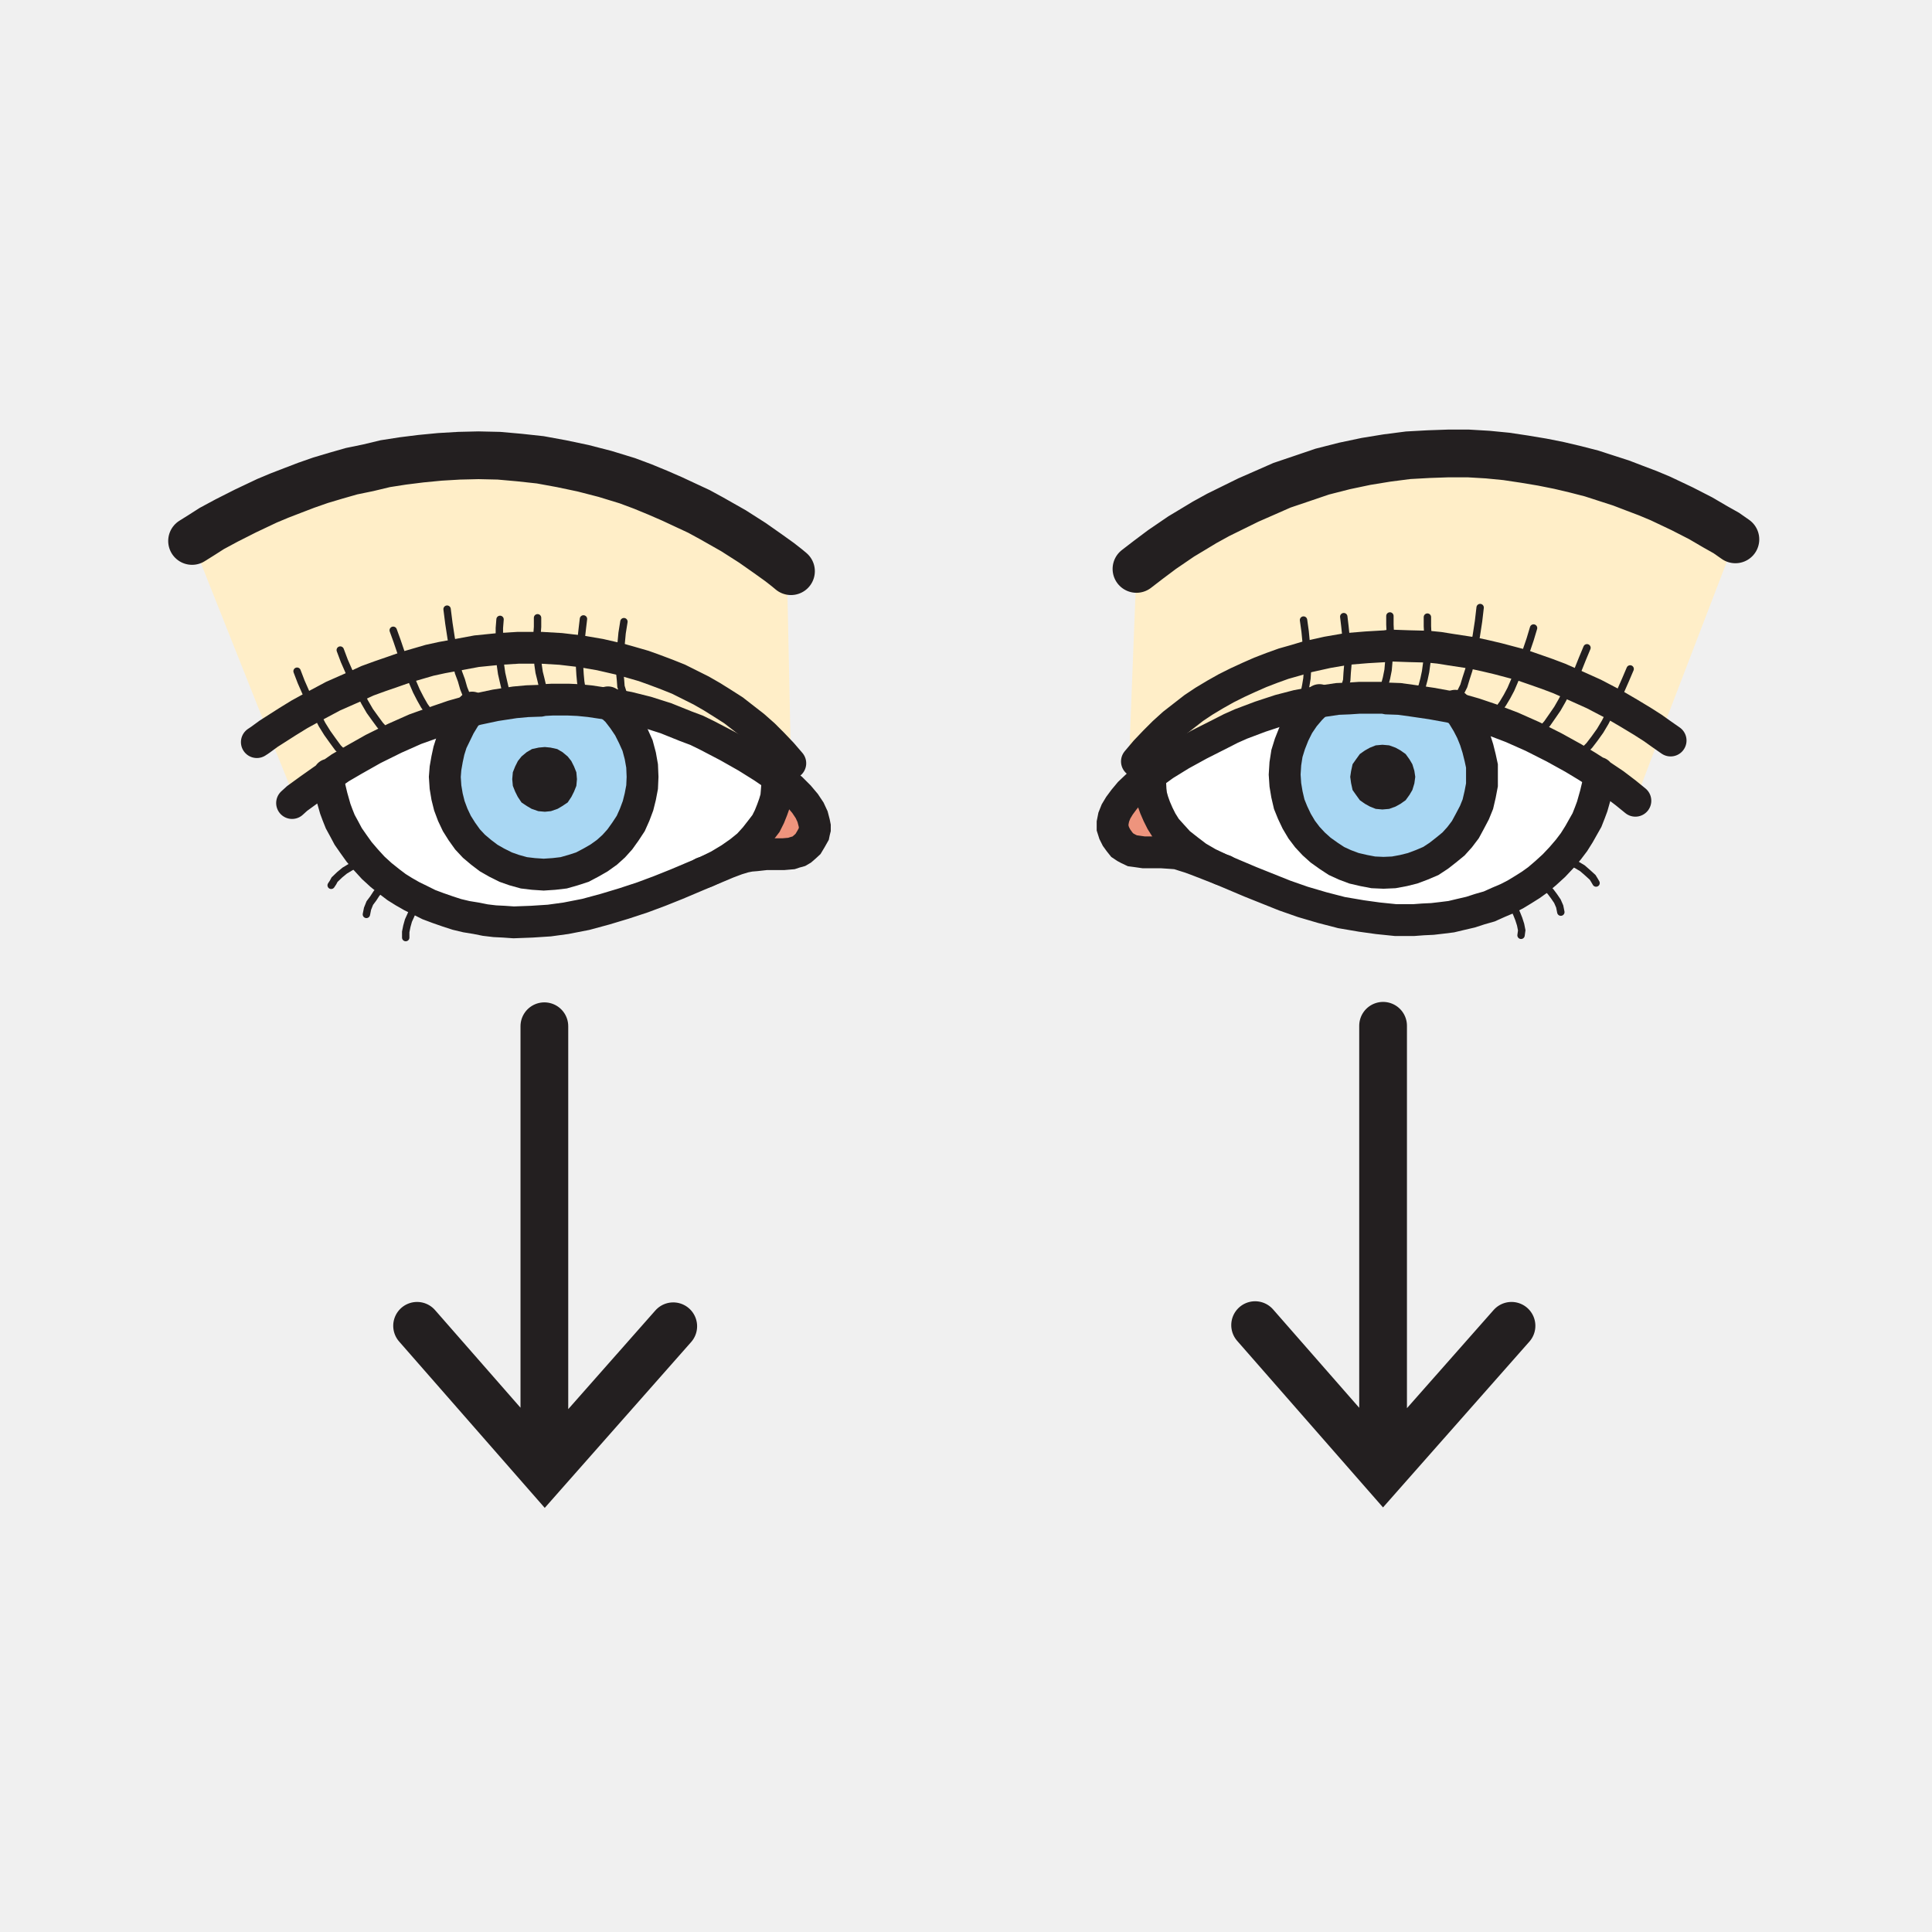
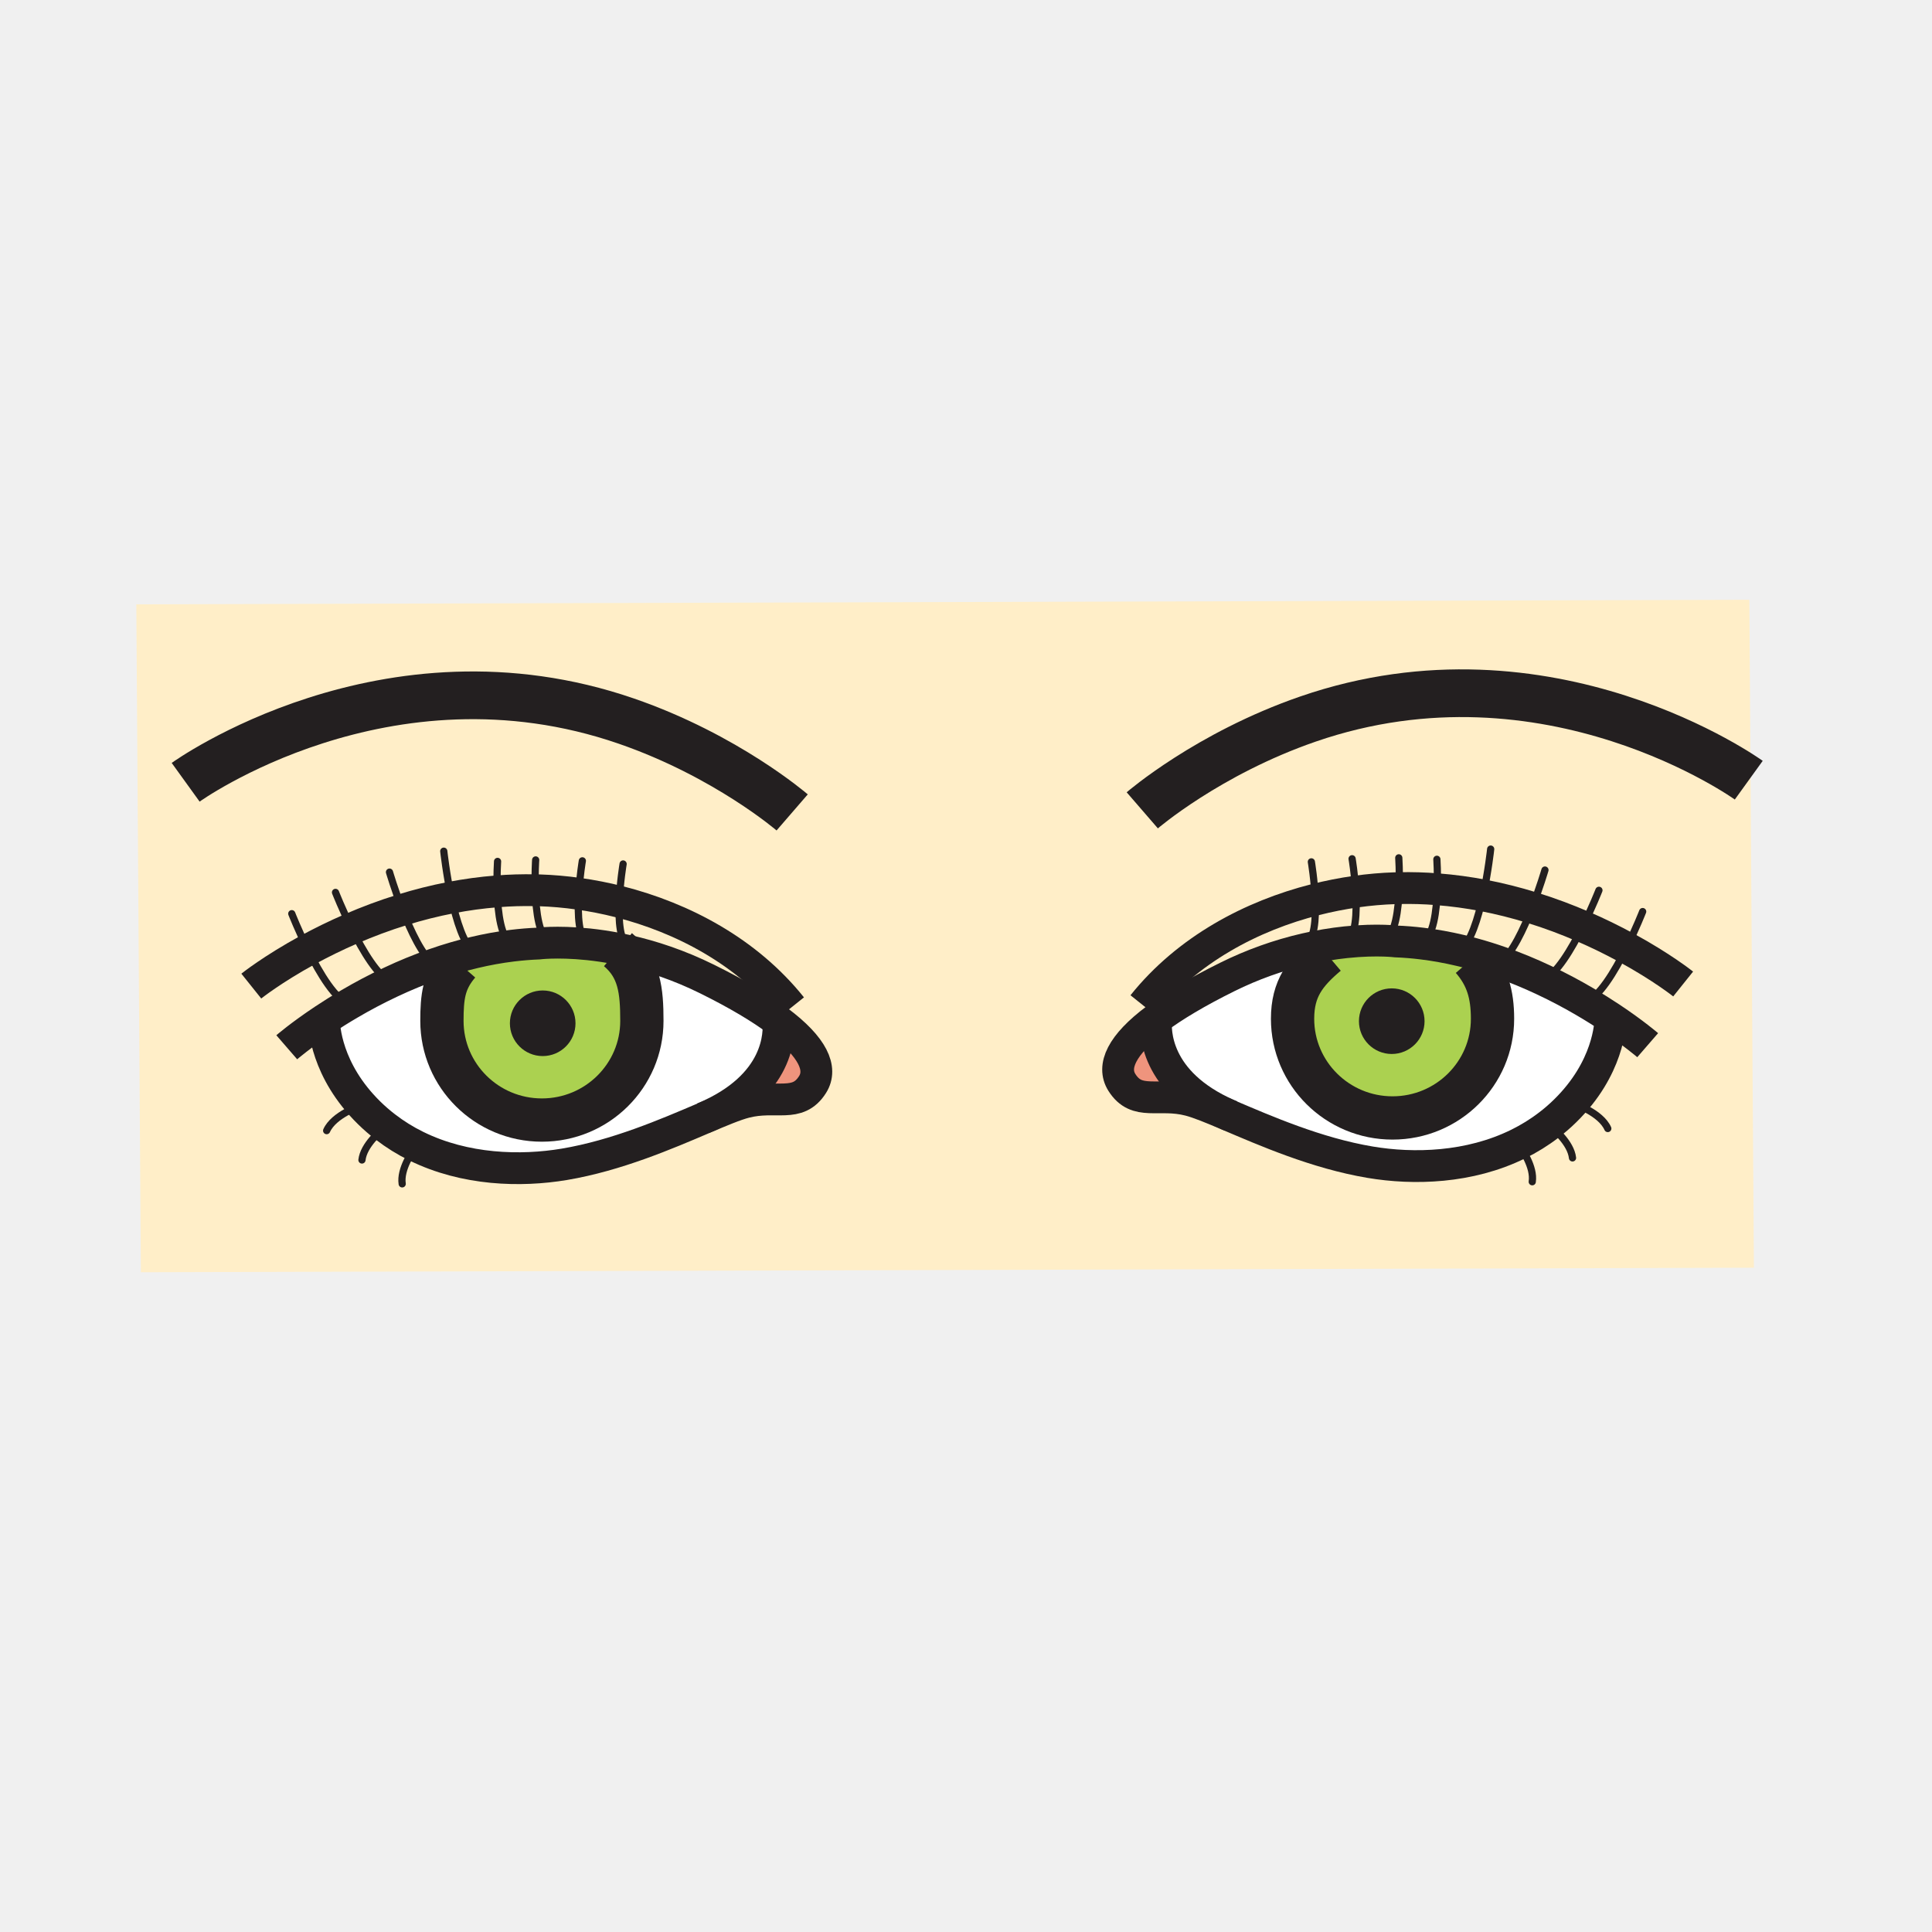
- <svg xmlns="http://www.w3.org/2000/svg" id="Layer_1" viewBox="0 0 850 850">
-   <style>.st0{fill:#ffeec8}.st1{fill:#fff}.st2{fill:#a9d7f3}.st3{fill:#231f20}.st4{fill:#ee947d}.st5,.st6,.st7,.st8{fill:none;stroke:#231f20;stroke-width:14;stroke-linecap:round;stroke-miterlimit:10}.st6,.st7,.st8{stroke-width:6.25}.st7,.st8{stroke-width:21}.st8{stroke-width:3.25}</style>
-   <path class="st0" d="M592.7 285.5L584 287l-9 2-5 1.5-5.3 1.5-5 1.8-5.2 2-5 2.2-5 2.3-5 2.5-4.8 2.7-5 3-4.5 3-4.5 3.5-4.5 3.5-4.2 3.8-4 4-4 4.2-3.8 4.5-3.5-.2 3.3-84.5 5.2-4 6-4.5 8.5-5.8 5-3 5.3-3.2 6-3.3 6.5-3.2 6.7-3.3 7.3-3.2 7.5-3.3 8-2.7 9.7-3.3 9.8-2.5 9.5-2 9.2-1.5 9.3-1.2 9-.5 8.7-.3h8.8l8.5.5 8.2.8 8 1.2 7.8 1.3 7.5 1.5 7.2 1.7 7 1.8 6.8 2.2 6.2 2 6 2.3 5.8 2.2 5.5 2.3 9.5 4.5 8.2 4.2 6.5 3.8 4.8 2.7 4 2.8-32.8 85.5-3.5-2.5-4.7-3-5.8-3.5-6.5-3.8-9-4.7-10-4.5-5.2-2.3-5.3-2-5.7-2-5.8-2-10.2-2.7-5.5-1.3-5.5-1.2-9.8-1.5-5-.8-5-.5-8.2-.2-8.5-.3-1.8.3-8.5.5z" />
-   <path class="st0" d="M703.2 340.3L698 337l-5.8-3.5 1-.5 1.3-.5 2.2-2 2.5-2.5 2.3-3 2.5-3.5 2.2-3.7 4-7.8 6.5 3.8 5.8 3.5 4.7 3 3.5 2.5-11.2 29.5-4.3-3.5-5-3.8z" />
-   <path class="st0" d="M710.2 310l-4 7.8-2.2 3.7-2.5 3.5-2.3 3-2.5 2.5-2.2 2-1.3.5-1 .5-8.5-4.7-9.5-4.8 1-.7 1-.5 2.3-2 2.2-2.5 2.3-3.3 2.2-3.2 2-3.5 4-7.5 10 4.5z" />
-   <path class="st1" d="M537.2 382.5l-5.7-2.7-4.8-2.8-4.2-3.2-3.8-3-3-3.3-2.7-3-2-3.2-1.5-3-1.3-3-1-2.8-.7-2.5-.3-2.5-.2-4V341l6.2-4.5 7.3-4.5 8.2-4.5 9.3-4.7 4.5-2.3 4.5-2 8.5-3.2 8.5-2.8 7.7-2 9-1.7-3.2 3.2-2.8 3.3-2.5 3.7-2 4-1.7 4.3-1.3 4.2-.7 4.5-.3 4.8.3 4.5.7 4.2 1 4.3 1.5 3.7 1.8 3.8 2.2 3.7 2.5 3.3 2.8 3 3 2.7 3.5 2.5 3.5 2.3 3.7 1.7 4 1.5 4.3 1 4.2.8 4.5.2 4.5-.2 4.3-.8 4-1 4-1.5 4-1.7 3.5-2.3 3.2-2.5 3.3-2.7 2.7-3 2.5-3.3 2-3.7 2-3.8 1.5-3.7 1-4.3.8-4.2V337l-.8-3.7-1-4-1.2-3.8-1.5-3.7-1.8-3.5-2-3.3-2-3 7 2 6.8 2.3 9.7 3.7 9 4 9.5 4.8 8.5 4.7 5.8 3.5 5.2 3.3v2l-.2 3-1 4.2-1.5 5.3-1 2.7-1.3 3.3-1.7 3-1.8 3.2-2.2 3.5-2.5 3.3-3 3.5-3.3 3.5-3.5 3.2-3.5 3-3.2 2.3-3.5 2.2-3.3 2-3.5 1.8-4 1.7-4 1.8-4.2 1.2-4 1.3-4.3 1-4.2 1-4 .5-4.3.5-4.2.2-4 .3h-8l-7.8-.8-7.2-1-8.8-1.5-8.5-2.2-8.5-2.5-8-2.8-7.5-3-7.5-3z" />
-   <path class="st0" d="M691.2 300.8l-4 7.5-2 3.5-2.2 3.2-2.3 3.3-2.2 2.5-2.3 2-1 .5-1 .7-9-4-9.7-3.7 2-1.8 1.7-2.2 2-2.8 1.8-3 1.7-3.2 1.5-3.5 3-7.3 5.8 2 5.7 2 5.3 2z" />
-   <path class="st0" d="M641.7 312l-3.7-1 1.7-1.5 1.5-2 1.3-2.7 1.5-3 1-3.3 1.2-3.7 1.8-7.5 5.5 1.2 5.5 1.3 10.2 2.7-3 7.3-1.5 3.5-1.7 3.2-1.8 3-2 2.8-1.7 2.2-2 1.8-6.8-2.3z" />
-   <path class="st2" d="M638 311l3.8 1 2 3 2 3.3 1.8 3.5 1.5 3.8 1.3 3.8 1 4 .8 3.8v8.3l-.8 4.3-1 4.3-1.5 3.8-2 3.8-2 3.8-2.5 3.3-2.8 3-3.3 2.8-3.3 2.5-3.5 2.3-4 1.8-4 1.5-4 1-4.3.8-4.5.3-4.5-.3-4.2-1.5-4.3-1-4-1.5-3.8-1.8-3.5-2.3-3.4-2.4-3-2.8-2.8-3-2.5-3.3-2.3-3.8-1.8-3.8-1.5-3.8-1-4.3-.8-4.3-.3-4.5.3-4.8.8-4.5 1.3-4.3 1.8-4.3 2-4 2.5-3.8 2.8-3.3 3.3-3.3 8.8-1.3 5-.3 4.5-.3h10.8l1.5.3 5.5.3 5.8.8 8.3 1.3 8 2.1zm-18.5 30.8l-.3-2-.8-2.3-1-1.8-1.3-1.8-1.8-1.3-1.8-1-2.3-.8-2.3-.3-1.9.5-2 .8-1.8 1-1.8 1.3-1.3 1.8-1.3 1.8-.5 2.3-.3 2 .3 2.3.5 2.3 1.3 1.8 1.3 1.8 1.8 1.3 1.8 1 2 .8 2.3.3 2.3-.3 2.3-.8 1.8-1 1.8-1.3 1.3-1.8 1-1.8.8-2.3-.1-2.5z" />
-   <path class="st0" d="M648 287.3l-1.8 7.5-1.2 3.7-1 3.3-1.5 3-1.3 2.7-1.5 2-1.7 1.5-8.3-1.5-8.2-1.2v-.8l1-.5.7-.7.8-1 .5-1 1.2-2.5.8-3 .7-3.3.5-3.7.5-7.3 5 .5 5 .8z" />
-   <path class="st0" d="M628.2 284.5l-.5 7.3-.5 3.7-.7 3.3-.8 3-1.2 2.5-.5 1-.8 1-.7.7-1 .5v.8l-5.8-.8-5.5-.2-1.5-.3H605v-.2l1-.5.7-.8.8-.7.5-1 1.2-2.5.8-3 .7-3.5.3-3.5.5-7.3 8.5.3z" />
-   <path class="st3" d="M608.2 330.8l2.3.2 2.2.8 1.8 1 1.7 1.2 1.3 1.8 1 1.7.7 2.3.3 2-.3 2.2-.7 2.3-1 1.7-1.3 1.8-1.7 1.2-1.8 1-2.2.8-2.3.2-2.2-.2-2-.8-1.8-1-1.7-1.2-1.3-1.8-1.2-1.7-.5-2.3-.3-2.2.3-2 .5-2.3 1.2-1.7 1.3-1.8 1.7-1.2 1.8-1 2-.8z" />
-   <path class="st0" d="M609.7 284.3l1.8-.3-.5 7.3-.3 3.5-.7 3.5-.8 3-1.2 2.5-.5 1-.8.7-.7.8-1 .5v.2h-7l-4.5.3-5 .2.7-.5.8-.7.5-.8.5-1 .7-2.5.8-2.7.2-3.3.3-3.5-.3-7 8.5-.7z" />
-   <path class="st0" d="M579.7 308.8l-9 1.7v-1.7l.8-.3.5-.7 1.2-1.8.8-2 .5-2.5.5-3 .2-3-.2-6.5 9-2 8.7-1.5.3 7-.3 3.5-.2 3.3-.8 2.7-.7 2.5-.5 1-.5.8-.8.7-.7.5z" />
-   <path class="st0" d="M506 341l-5 4-4 3.8-.8-1.3.5-12.7 3.5.2 3.8-4.5 4-4.2 4-4 4.2-3.8 4.5-3.5 4.5-3.5 4.5-3 5-3 4.8-2.7 5-2.5 5-2.3 5-2.2 5.2-2 5-1.8 5.3-1.5 5-1.5.2 6.5-.2 3-.5 3-.5 2.5-.8 2-1.2 1.8-.5.7-.8.3v1.7l-7.7 2-8.5 2.8-8.5 3.2-4.5 2-4.5 2.3-9.3 4.7-8.2 4.5-7.3 4.5z" />
-   <path class="st4" d="M537.2 382.5l-9.5-3.7-4-1.5-3.2-1-2.5-.8-2.5-.2-4.5-.3h-7.8l-3.5-.5-1.5-.2-1.7-.8-1.3-.7-1.5-1-1.2-1.5-1.3-1.8-1-2-.7-2.2V362l.5-2.5 1-2.5 1.5-2.5 2-2.7 2.5-3 4-3.8 5-4v2.5l.2 4 .3 2.5.7 2.5 1 2.8 1.3 3 1.5 3 2 3.2 2.7 3 3 3.3 3.8 3 4.2 3.2 4.8 2.8zM348.2 347l3.3 3.3 2.7 3.2 2 3 1.3 2.8.7 2.7.3 1.5v1.3l-.3 1.2-.2 1-1.3 2.3-1.2 2-1.3 1.2-1.5 1.3-1.2.7-1.8.5-1.5.5-3.5.3H337l-4.5.5-2.5.2-2.5.5-3.3 1-4 1.5-9.5 4 5.5-2.7 5-3 4.3-3 3.7-3 3-3.3 2.5-3.2 2.3-3 1.5-3 1.2-3 1-2.8.8-2.7.2-2.3.3-4v-2.7l3.2 2.7z" />
-   <path class="st0" d="M342 341.8l-6.3-4.3-7.2-4.5-8.3-4.7-9.2-4.8-4.5-2.2-4.8-1.8-8.7-3.5-8.5-2.7-8-2 .5-1.8-.8-.5-.5-.5-1-1.7-.7-2.3-.8-2.5-.2-2.7-.3-3V290l5.3 1.5 5.2 1.5 5 1.8 5.3 2 5 2 5 2.5 5 2.5 4.7 2.7 4.8 3 4.7 3 4.5 3.5 4.5 3.5 4.3 3.8 4 4 4 4.2 3.7 4.3h.3l.2 11.2-3-2.5z" />
-   <path class="st0" d="M272.7 290l-8.7-2-8.8-1.5-8.5-1-8.5-.5H228l-8.3.5-5 .5-5 .5-9.7 1.8-5.5 1-5.5 1.2-10.3 3-5.7 2-5.8 2-5.5 2-5 2.3-10.2 4.5-8.8 4.7-6 3.3-5.2 3.2-8.3 5.3L84.5 238l4-2.5 4.7-3 6.5-3.5 8.3-4.2 9.5-4.5 5.5-2.3 5.7-2.2 6-2.3 6.3-2.2 6.7-2 7-2 7.3-1.5 7.5-1.8 7.7-1.2 8-1 8.3-.8 8.5-.5 8.5-.2 9 .2 9 .8 9.2 1 9.3 1.7 9.5 2 9.7 2.5 9.8 3 6.7 2.5 6.8 2.8 6.2 2.7 6 2.8 5.8 2.7 5.5 3 9.7 5.5 8.3 5.3 6.7 4.7 5.3 3.8 3.2 2.5 1.8 86h-.3l-3.7-4.3-4-4.2-4-4-4.3-3.8-4.5-3.5-4.5-3.5-4.7-3-4.8-3-4.7-2.7-5-2.5-5-2.5-5-2-5.3-2-5-1.8-5.2-1.5z" />
-   <path class="st1" d="M310.7 383.5l-13 5.5-7.5 3-7.5 2.8-8.2 2.7-8.3 2.5-8.5 2.3-8.7 1.7-7.3 1-7.7.5-8 .3-4.3-.3-4-.2-4.2-.5-4-.8-4.3-.7-4.2-1-4-1.3-4.3-1.5-4-1.5-4-2-3.5-1.7-3.5-2-3.2-2-3.3-2.5-3.5-2.8-3.5-3.2-3.2-3.5-3-3.5-2.5-3.5-2.3-3.3-1.7-3.2-1.8-3.3-1.2-3-1-2.7-1.5-5.3-1-4.2-.3-3.3v-1.7l5-3.5 6-3.5 8.5-4.8 9.5-4.7 9-4 9.8-3.5 6.7-2.3 7-2-2 3-2 3.3-1.7 3.5-1.8 3.7-1.2 3.8-.8 3.7-.7 4-.3 3.8.3 4.5.7 4.2 1 4 1.5 4 1.8 3.8 2.2 3.5 2.5 3.5 2.8 3 3.2 2.7 3.3 2.5 3.5 2 4 2 3.7 1.3 4.3 1.2 4.2.5 4.5.3 4.5-.3 4.3-.5 4.2-1.2 4-1.3 3.8-2 3.5-2 3.5-2.5 3-2.7 2.7-3 2.5-3.5 2.3-3.5 1.7-3.8 1.5-4 1-4 .8-4.2.2-4.5-.2-4.8-.8-4.5-1.2-4.5-1.8-4-2-4-2.5-3.7-2.7-3.5-3.3-3 8.3 1.5 8 2 8.5 2.7 8.7 3.5 4.8 1.8 4.5 2.2 9.2 4.8 8.3 4.7 7.2 4.5 6.3 4.3v2.7l-.3 4-.2 2.3-.8 2.7-1 2.8-1.2 3-1.5 3-2.3 3-2.5 3.2-3 3.3-3.7 3-4.3 3-5 3z" />
-   <path class="st2" d="M210 312l8-1.8 8.5-1.3 5.5-.5 5.8-.3 1.5-.3 3.8-.3h7l4.5.3 5 .5 8.8 1.3 3.3 3 2.8 3.5 2.5 3.8 2 4 1.8 4 1.3 4.5.8 4.5.3 4.8-.3 4.5-.8 4.3-1 4-1.5 4-1.8 3.8-2.3 3.5-2.5 3.5-2.8 3-3 2.8-3.5 2.5-3.5 2-3.8 2-4 1.3-4.4 1.1-4.3.5-4.5.3-4.5-.3-4.3-.5-4.3-1.3-3.8-1.3-4-2-3.5-2-3.3-2.5-3.3-2.8-2.8-3-2.5-3.5-2.3-3.5-1.8-3.8-1.5-4-1-4-.8-4.3-.3-4.5.3-3.8.8-4 .8-3.8 1.3-3.8 1.8-3.8 1.8-3.5 2-3.3 2-3 4-.5zm40.7 30.8l-.3-2.3-.8-2-1-2-1.3-1.5-1.8-1.5-1.8-1-2.3-.5-2-.3-2.3.3-2.3.5-1.8 1-1.8 1.5-1.3 1.5-1 2-.8 2-.3 2.3.3 2.3.8 2 1 2 1.3 1.8 1.8 1.3 1.8 1 2.3.8 2.3.3 2-.3 2.3-.8 1.8-1 1.8-1.3 1.3-1.8 1-2 .8-2 .3-2.3z" />
-   <path class="st0" d="M268.2 309.8l-8.7-1.3-.8-.5-.7-.7-.5-1-.5-1-1-2.3-.5-3-.3-3.2-.2-3.3.2-7 8.8 1.5 8.7 2v6.3l.3 3 .2 2.7.8 2.5.7 2.3 1 1.7.5.5.8.5-.5 1.8z" />
-   <path class="st0" d="M259.5 308.5l-5-.5-4.5-.2h-7l-1-.5-.8-.8-.7-.7-.5-1.3-1.3-2.5-.7-3-.8-3.2-.5-3.5-.2-7.3h1.7l8.5.5 8.5 1-.2 7 .2 3.3.3 3.2.5 3 1 2.3.5 1 .5 1 .7.7z" />
-   <path class="st3" d="M239.7 331.8l2 .2 2.3.5 1.7 1 1.8 1.5 1.2 1.5 1 2 .8 2 .2 2.3-.2 2.2-.8 2-1 2-1.2 1.8-1.8 1.2-1.7 1-2.3.8-2 .2-2.2-.2-2.3-.8-1.7-1-1.8-1.2-1.2-1.8-1-2-.8-2-.2-2.2.2-2.3.8-2 1-2 1.2-1.5 1.8-1.5 1.7-1 2.3-.5z" />
-   <path class="st0" d="M243 307.8l-3.8.2-1.5.3-5.7.2-5.5.5v-.7l-1-.5-.8-.5-.7-1-.8-1-1-2.5-.7-3-.8-3.5-.5-3.5-.5-7.3 8.3-.5h8.5l.2 7.3.5 3.5.8 3.2.7 3 1.3 2.5.5 1.3.7.7.8.8z" />
-   <path class="st0" d="M226.5 308.3v.7l-8.5 1.3-8 1.7-1.8-1.5-1.5-2.2-1.5-2.5-1.2-3-1-3.5-1.3-3.5-1.7-7.5 9.7-1.8 5-.5 5-.5.5 7.3.5 3.5.8 3.5.7 3 1 2.5.8 1 .7 1 .8.5z" />
-   <path class="st0" d="M206.2 313l-7 2-6.7 2.3-2-1.8-1.8-2.2-2-2.8-1.7-3-1.8-3.5-1.5-3.5-3-7 10.3-3 5.5-1.2 5.5-1 1.7 7.5 1.3 3.5 1 3.5 1.2 3 1.5 2.5 1.5 2.2 1.8 1.5z" />
-   <path class="st0" d="M178.7 293.5l3 7 1.5 3.5 1.8 3.5 1.7 3 2 2.8 1.8 2.2 2 1.8-9.8 3.5-9 4-1-.5-1-.8-2.2-2-2.3-2.5-2.2-3-2.3-3.2-2.2-3.8-3.8-7.2 5-2.3 5.5-2 5.8-2z" />
-   <path class="st0" d="M173.7 324.8l-9.5 4.7-8.5 4.8-1.2-.3-1-.7-2.3-1.8-2.5-2.5-2.2-3-2.5-3.5-2.3-3.7-4-7.8 8.8-4.7 10.2-4.5 3.8 7.2 2.2 3.8 2.3 3.2 2.2 3 2.3 2.5 2.2 2 1 .8z" />
-   <path class="st0" d="M144.7 341.3l-8.5 6-5.5 4-2.5-3.8-10-24.7 8.3-5.3 5.2-3.2 6-3.3 4 7.8 2.3 3.7 2.5 3.5 2.2 3 2.5 2.5 2.3 1.8 1 .7 1.2.3-6 3.5z" />
-   <path class="st5" d="M267.5 309l.7.8 3.3 3 2.7 3.5 2.5 3.7 2 4 1.8 4 1.2 4.5.8 4.5.2 4.8-.2 4.5-.8 4.2-1 4-1.5 4-1.7 3.8-2.3 3.5-2.5 3.5-2.7 3-3 2.7-3.5 2.5-3.5 2-3.8 2-4 1.3-4.2 1.2-4.3.5-4.5.3-4.5-.3-4.2-.5-4.3-1.2-3.7-1.3-4-2-3.5-2-3.3-2.5-3.2-2.7-2.8-3-2.5-3.5-2.2-3.5-1.8-3.8-1.5-4-1-4-.7-4.2-.3-4.5.3-3.8.7-4 .8-3.7 1.2-3.8 1.8-3.7 1.7-3.5 2-3.3 2-3 1.5-1.7" />
-   <path class="st6" d="M250.7 342.8l-.2 2.2-.8 2-1 2-1.2 1.8-1.8 1.2-1.7 1-2.3.8-2 .2-2.2-.2-2.3-.8-1.7-1-1.8-1.2-1.2-1.8-1-2-.8-2-.2-2.2.2-2.3.8-2 1-2 1.2-1.5 1.8-1.5 1.7-1 2.3-.5 2.2-.2 2 .2 2.3.5 1.7 1 1.8 1.5 1.2 1.5 1 2 .8 2z" />
-   <path class="st5" d="M128.5 353.3l2.2-2 5.5-4 8.5-6 5-3.5 6-3.5 8.5-4.8 9.5-4.7 9-4 9.8-3.5 6.7-2.3 7-2 3.8-1 8-1.7 8.5-1.3 5.5-.5 5.7-.2 1.5-.3 3.8-.2h7l4.5.2 5 .5 8.7 1.3 8.3 1.5 8 2 8.5 2.7 8.7 3.5 4.8 1.8 4.5 2.2 9.2 4.8 8.3 4.7 7.2 4.5 6.3 4.3 3.2 2.7 3 2.5 3.3 3.3 2.7 3.2 2 3 1.3 2.8.7 2.7.3 1.5v1.3l-.3 1.2-.2 1-1.3 2.3-1.2 2-1.3 1.2-1.5 1.3-1.2.7-1.8.5-1.5.5-3.5.3H337l-4.5.5-2.5.2-2.5.5-3.3 1-4 1.5-9.5 4-13 5.5-7.5 3-7.5 2.8-8.2 2.7-8.3 2.5-8.5 2.3-8.7 1.7-7.3 1-7.7.5-8 .3-4.3-.3-4-.2-4.2-.5-4-.8-4.3-.7-4.2-1-4-1.3-4.3-1.5-4-1.5-4-2-3.5-1.7-3.5-2-3.2-2-3.3-2.5-3.5-2.8-3.5-3.2-3.2-3.5-3-3.5-2.5-3.5-2.3-3.3-1.7-3.2-1.8-3.3-1.2-3-1-2.7-1.5-5.3-1-4.2-.3-3.3v-2.2" />
-   <path class="st5" d="M341.7 340.8l.3 1v2.7l-.3 4-.2 2.3-.8 2.7-1 2.8-1.2 3-1.5 3-2.3 3-2.5 3.2-3 3.3-3.7 3-4.3 3-5 3-5.5 2.7-1.5.5M113 326.5l1.5-1 3.7-2.7 8.3-5.3 5.2-3.2 6-3.3 8.8-4.7 10.2-4.5 5-2.3 5.5-2 5.8-2 5.7-2 10.3-3 5.5-1.2 5.5-1 9.7-1.8 5-.5 5-.5 8.3-.5h10.2l8.5.5 8.5 1 8.8 1.5 8.7 2 5.3 1.5 5.2 1.5 5 1.8 5.3 2 5 2 5 2.5 5 2.5 4.7 2.7 4.8 3 4.7 3 4.5 3.5 4.5 3.5 4.3 3.8 4 4 4 4.2 3.7 4.3" />
-   <path class="st7" d="M84.5 238l4-2.5 4.7-3 6.5-3.5 8.3-4.2 9.5-4.5 5.5-2.3 5.7-2.2 6-2.3 6.3-2.2 6.7-2 7-2 7.3-1.5 7.5-1.8 7.7-1.2 8-1 8.3-.8 8.5-.5 8.5-.2 9 .2 9 .8 9.2 1 9.3 1.7 9.5 2 9.7 2.5 9.8 3 6.7 2.5 6.8 2.8 6.2 2.7 6 2.8 5.8 2.7 5.5 3 9.7 5.5 8.3 5.3 6.7 4.7 5.3 3.8 3.2 2.5 1.8 1.5" />
-   <path class="st8" d="M130.7 295.3l1.8 4.7 2.2 5 3 6 4 7.8 2.3 3.7 2.5 3.5 2.2 3 2.5 2.5 2.3 1.8 1 .7 1.2.3 1 .2M149.7 286l1.8 4.8 2.2 5 3 6 3.8 7.2 2.2 3.8 2.3 3.2 2.2 3 2.3 2.5 2.2 2 1 .8 1 .5 1 .2 1 .3M173 277.3l1.7 4.7 1.8 5.3 2.2 6.2 3 7 1.5 3.5 1.8 3.5 1.7 3 2 2.8 1.8 2.2 2 1.8 1.5 1 1.7.2M196.7 268l.8 6.3 1 6.5 1.5 7.5 1.7 7.5 1.3 3.5 1 3.5 1.2 3 1.5 2.5 1.5 2.2 1.8 1.5.7.5.8.3M220 272.5l-.3 3.8v9.2l.5 7.3.5 3.5.8 3.5.7 3 1 2.5.8 1 .7 1 .8.5 1 .5M236.5 271.8v4l-.3 4.2.3 5 .2 7.3.5 3.5.8 3.2.7 3 1.3 2.5.5 1.3.7.7.8.8 1 .5M256.7 272.3l-.5 4.2-.5 4.5-.5 5.5-.2 7 .2 3.3.3 3.2.5 3 1 2.3.5 1 .5 1 .7.7.8.5M274.5 273.5l-.8 5-.5 5.3-.5 6.2v6.3l.3 3 .2 2.7.8 2.5.7 2.3 1 1.7.5.5.8.5.2.3M160.5 378.5l-2 .8-2 1-2.3 1.2-2.5 1.5-2.2 1.8-2.3 2.2-.7 1.3-.8 1.2M171.7 387.5l-.5.3-2.2 2-1.5 1.5-1.8 1.7-1.5 2.3-1.5 2-1 2.5-.5 2.5M185.2 395.5l-.5.5-1.7 2.8-1.3 1.7-1 2.3-1 2.2-.7 2.5-.5 2.5v2.5" />
-   <path class="st5" d="M580.5 308l-.8.8-3.2 3.2-2.8 3.3-2.5 3.7-2 4-1.7 4.3-1.3 4.2-.7 4.5-.3 4.8.3 4.5.7 4.2 1 4.3 1.5 3.7 1.8 3.8 2.2 3.7 2.5 3.3 2.8 3 3 2.7 3.5 2.5 3.5 2.3 3.7 1.7 4 1.5 4.3 1 4.2.8 4.5.2 4.5-.2 4.3-.8 4-1 4-1.5 4-1.7 3.5-2.3 3.2-2.5 3.3-2.7 2.7-3 2.5-3.3 2-3.7 2-3.8 1.5-3.7 1-4.3.8-4.2V337l-.8-3.7-1-4-1.2-3.8-1.5-3.7-1.8-3.5-2-3.3-2-3-1.5-1.5" />
-   <path class="st6" d="M597.2 341.8l.3 2.2.5 2.3 1.2 1.7 1.3 1.8 1.7 1.2 1.8 1 2 .8 2.2.2 2.3-.2 2.2-.8 1.8-1 1.7-1.2 1.3-1.8 1-1.7.7-2.3.3-2.2-.3-2-.7-2.3-1-1.7-1.3-1.8-1.7-1.2-1.8-1-2.2-.8-2.3-.2-2.2.2-2 .8-1.8 1-1.7 1.2-1.3 1.8-1.2 1.7-.5 2.3z" />
-   <path class="st5" d="M719.5 352.3l-4.3-3.5-5-3.8-7-4.7-5.2-3.3-5.8-3.5-8.5-4.7-9.5-4.8-9-4-9.7-3.7-6.8-2.3-7-2-3.7-1-8.3-1.5-8.2-1.2-5.8-.8-5.5-.2-1.5-.3H598l-4.5.3-5 .2-8.8 1.3-9 1.7-7.7 2-8.5 2.8-8.5 3.2-4.5 2-4.5 2.3-9.3 4.7-8.2 4.5-7.3 4.5-6.2 4.5-5 4-4 3.8-2.5 3-2 2.7-1.5 2.5-1 2.5-.5 2.5v2.3l.7 2.2 1 2 1.3 1.8 1.2 1.5 1.5 1 1.3.7 1.7.8 1.5.2 3.5.5h7.8l4.5.3 2.5.2 2.5.8 3.2 1 4 1.5 9.5 3.7 13 5.5 7.5 3 7.5 3 8 2.8 8.5 2.5 8.5 2.2 8.8 1.5 7.2 1 7.8.8h8l4-.3 4.2-.2 4.3-.5 4-.5 4.2-1 4.3-1 4-1.3 4.2-1.2 4-1.8 4-1.7 3.5-1.8 3.3-2 3.5-2.2 3.2-2.3 3.5-3 3.5-3.2 3.3-3.5 3-3.5 2.5-3.3 2.2-3.5 1.8-3.2 1.7-3 1.3-3.3 1-2.7 1.5-5.3 1-4.2.2-3V340" />
-   <path class="st5" d="M506.2 340l-.2 1v2.5l.2 4 .3 2.5.7 2.5 1 2.8 1.3 3 1.5 3 2 3.2 2.7 3 3 3.3 3.8 3 4.2 3.2 4.8 2.8 5.7 2.7 1.5.5M735 325.8l-4.3-3-3.5-2.5-4.7-3-5.8-3.5-6.5-3.8-9-4.7-10-4.5-5.2-2.3-5.3-2-5.7-2-5.8-2-10.2-2.7-5.5-1.3-5.5-1.2-9.8-1.5-5-.8-5-.5-8.2-.2-8.5-.3-1.8.3-8.5.5-8.5.7-8.7 1.5-9 2-5 1.5-5.3 1.5-5 1.8-5.2 2-5 2.2-5 2.3-5 2.5-4.8 2.7-5 3-4.5 3-4.5 3.5-4.5 3.5-4.2 3.8-4 4-4 4.2-3.8 4.5" />
-   <path class="st7" d="M763.5 237.3l-4-2.8-4.8-2.7-6.5-3.8-8.2-4.2-9.5-4.5-5.5-2.3-5.8-2.2-6-2.3-6.2-2-6.8-2.2-7-1.8-7.2-1.7-7.5-1.5-7.8-1.3-8-1.2-8.2-.8-8.5-.5h-8.8l-8.7.3-9 .5-9.3 1.2-9.2 1.5-9.5 2-9.8 2.5-9.7 3.3-8 2.7-7.5 3.3-7.3 3.2-6.7 3.3-6.5 3.2-6 3.3-5.3 3.2-5 3-8.5 5.8-6 4.5-5.2 4" />
-   <path class="st8" d="M717.2 294.3l-2 4.7-2.2 5-2.8 6-4 7.8-2.2 3.7-2.5 3.5-2.3 3-2.5 2.5-2.2 2-1.3.5-1 .5H691M698.2 285l-2 4.8-2 5-3 6-4 7.5-2 3.5-2.2 3.2-2.3 3.3-2.2 2.5-2.3 2-1 .5-1 .7-1 .3h-1M674.7 276.3l-1.5 5-1.7 5-2.3 6.2-3 7.3-1.5 3.5-1.7 3.2-1.8 3-2 2.8-1.7 2.2-2 1.8-1.5 1-1.8.5M651.2 267.3l-.7 6-1 6.5-1.5 7.5-1.8 7.5-1.2 3.7-1 3.3-1.5 3-1.3 2.7-1.5 2-1.7 1.5-.8.5-1 .5M628 271.5v4l.2 4v5l-.5 7.3-.5 3.7-.7 3.3-.8 3-1.2 2.5-.5 1-.8 1-.7.7-1 .5M611.5 271v3.8l.2 4.2-.2 5-.5 7.3-.3 3.5-.7 3.5-.8 3-1.2 2.5-.5 1-.8.7-.7.8-1 .5M591.2 271.3l.5 4.2.5 4.8.5 5.2.3 7-.3 3.5-.2 3.3-.8 2.7-.7 2.5-.5 1-.5.8-.8.7-.7.5M573.5 272.8l.7 5 .5 5.2.3 6 .2 6.5-.2 3-.5 3-.5 2.5-.8 2-1.2 1.8-.5.7-.8.3M687.5 377.8l2 .7 1.7.8 2.5 1.2 2.5 1.5 2.3 2 2.2 2 .8 1.3.7 1.2M676.2 386.5l.5.5 2.3 1.8 1.5 1.7 1.7 1.8 1.5 2 1.5 2.2 1 2.3.5 2.5M662.7 394.8l.5.5 1.8 2.5 1.2 2 1 2 1 2.5.8 2.5.5 2.5-.3 2.2" />
-   <path class="st7" d="M239.5 451.5V646M296.2 583.5l-56.5 64-56.2-64.2M608.5 451.3v194.5M665 583.3l-56.5 64-56.3-64.3" />
+ <svg xmlns="http://www.w3.org/2000/svg" width="850.394" height="850.394" viewBox="0 0 850.394 850.394" overflow="visible">
+   <path d="M584 420c-9.47 8.01-15.06 15.12-15.06 28.43 0 24.11 19.71 43.65 44 43.65 24.31 0 44.01-19.54 44.01-43.65 0-10.87-2.32-18.779-8.95-26.43l.59-2.16a174.8 174.8 0 0 1 11.87 3.71c6.65 2.33 12.95 4.96 18.82 7.72 6.72 3.141 12.87 6.45 18.34 9.66 4.16 2.431 7.92 4.811 11.24 7.011-.011 2.979-.87 22.31-19.9 40.989a75.955 75.955 0 0 1-7.13 6.19 80.207 80.207 0 0 1-13.561 8.43c-21.52 10.61-46.029 11.23-65.18 8.01-23.71-3.979-46.359-13.939-62.55-20.819l.02-.061c-32.63-14.29-32.159-37.229-31.64-42.17 7.61-5.7 17.96-11.89 31.33-18.51 12.29-6.08 23.99-9.9 34.31-12.28 3.061-.7 5.99-1.28 8.78-1.75L584 420z" fill="#fff" />
+   <path d="M596.74 392.47c.55 9.25.14 19.92-4.351 22.2l.011.06c-2.811.3-5.841.7-9.061 1.24-2.79.47-5.72 1.05-8.78 1.75l-.1-1.68c4.14-2.1 4.81-11.36 4.45-20.05a169.098 169.098 0 0 1 17.831-3.52z" fill="#ffeec8" class="aac-skin-fill" />
+   <path d="M656.95 448.43c0 24.11-19.7 43.65-44.01 43.65-24.29 0-44-19.54-44-43.65 0-13.31 5.59-20.42 15.06-28.43l-.66-4.03c3.22-.54 6.25-.94 9.061-1.24 7.229-.76 13.029-.8 16.85-.68 3.33.11 5.17.34 5.17.34 3.88.15 7.71.46 11.49.93 5.72.69 11.31 1.72 16.74 3 2 .47 3.979.98 5.939 1.52L648 422c6.63 7.65 8.95 15.56 8.95 26.43zm-33.09 1.06c0-6.23-5.051-11.271-11.271-11.271-6.21 0-11.26 5.04-11.26 11.271 0 6.21 5.05 11.26 11.26 11.26 6.221 0 11.271-5.05 11.271-11.26z" fill="#abd150" />
+   <path d="M648.59 419.84c-1.96-.54-3.939-1.05-5.939-1.52 4.609-3.2 7.939-14.03 10.14-24.2a201.77 201.77 0 0 1 21.54 5.4c-3.7 9.47-8.76 20.2-13.87 24.03-3.841-1.35-7.811-2.6-11.871-3.71z" fill="#ffeec8" class="aac-skin-fill" />
+   <path d="M208.81 419.25c5.43-1.29 11.02-2.32 16.74-3.01 3.79-.46 7.63-.78 11.51-.93 0 0 1.83-.23 5.16-.34 3.82-.12 9.62-.07 16.85.68 3.93.42 8.3 1.04 13 1.97l-.07.38c9.47 8.01 10.53 18.04 10.53 31.36 0 24.1-19.7 43.649-44 43.649-24.31 0-44.01-19.55-44.01-43.649 0-10.53.81-17.29 6.88-24.65l-.96-3.26c2.74-.8 5.53-1.54 8.37-2.2zm41.33 31.16c0-6.22-5.04-11.271-11.26-11.271s-11.27 5.051-11.27 11.271 5.05 11.26 11.27 11.26 11.26-5.04 11.26-11.26z" fill="#abd150" />
+   <path d="M272.07 417.62c-4.7-.93-9.07-1.55-13-1.97l.01-.06c-4.48-2.28-4.9-12.94-4.35-22.19 5.87.83 11.85 1.99 17.84 3.51-.36 8.46.27 17.46 4.13 19.87l-.39 1.73c-1.44-.33-2.86-.62-4.24-.89z" fill="#ffeec8" class="aac-skin-fill" />
+   <path d="M153.85 441.85c5.47-3.21 11.62-6.52 18.34-9.659a198.518 198.518 0 0 1 18.83-7.72c3.07-1.08 6.21-2.09 9.42-3.02l.96 3.26c-6.07 7.36-6.88 14.12-6.88 24.65 0 24.1 19.7 43.649 44.01 43.649 24.3 0 44-19.55 44-43.649 0-13.32-1.06-23.351-10.53-31.36l.07-.38c1.38.27 2.8.56 4.24.89 10.47 2.36 22.38 6.22 34.9 12.41 13.38 6.62 23.73 12.811 31.35 18.521.52 5.02 1 28.52-33.04 42.75l.02.06c-16.07 6.85-38.11 16.37-61.16 20.24-19.15 3.21-43.66 2.6-65.18-8.01a79.872 79.872 0 0 1-13.57-8.44 78.707 78.707 0 0 1-7.12-6.18c-19.05-18.7-19.89-38.051-19.9-41 3.32-2.202 7.08-4.582 11.24-7.012z" fill="#fff" />
+   <path d="M208.81 419.25c-2.84.66-5.63 1.4-8.37 2.2-3.21.93-6.35 1.94-9.42 3.02-5.11-3.81-10.17-14.55-13.87-24.02 6.81-2.11 14-3.95 21.52-5.39 2.2 10.17 5.54 20.99 10.14 24.19z" fill="#ffeec8" class="aac-skin-fill" />
+   <path d="M309.52 492.19c34.04-14.23 33.56-37.73 33.04-42.75 15.27 11.43 19.53 20.89 15.1 27.92-6.64 10.54-16.01 4.3-29.66 7.81-4.42 1.13-10.76 3.8-18.46 7.08l-.02-.06zM508.92 448.51c-.52 4.94-.99 27.88 31.64 42.17l-.02.061c-7.08-3.01-12.91-5.431-17.07-6.49-13.66-3.52-23.02 2.72-29.66-7.81-4.43-7.031-.17-16.501 15.11-27.931z" fill="#ef947d" />
+   <path d="M172.19 432.19a222.028 222.028 0 0 0-18.34 9.659c-5.98-1.38-13.11-13.33-18.29-23.76 5.62-3.06 12.08-6.28 19.25-9.37 4.92 9.911 11.59 21.181 17.38 23.471z" fill="#ffeec8" class="aac-skin-fill" />
+   <path d="M177.15 400.45c3.7 9.47 8.76 20.21 13.87 24.02a198.782 198.782 0 0 0-18.83 7.72c-5.79-2.29-12.46-13.561-17.38-23.47 6.83-2.96 14.32-5.8 22.34-8.27zM225.45 415.46l.1.78c-5.72.69-11.31 1.72-16.74 3.01-4.6-3.2-7.94-14.02-10.14-24.19 6.49-1.24 13.22-2.18 20.16-2.72.29 9.54 1.7 21.11 6.62 23.12z" fill="#ffeec8" class="aac-skin-fill" />
+   <path d="M225.45 415.46l.1.78c-5.72.69-11.31 1.72-16.74 3.01-4.6-3.2-7.94-14.02-10.14-24.19 6.49-1.24 13.22-2.18 20.16-2.72.29 9.54 1.7 21.11 6.62 23.12zM242.22 414.82c-4.9-1.99-6.31-13.45-6.62-22.97.62 0 1.23.02 1.85.04 5.59.18 11.38.67 17.28 1.51-.55 9.25-.13 19.91 4.35 22.19l-.01.06c-7.23-.75-13.03-.8-16.85-.68v-.15z" fill="#ffeec8" class="aac-skin-fill" />
+   <path d="M242.22 414.82v.15c-3.33.11-5.16.34-5.16.34-3.88.15-7.72.47-11.51.93l-.1-.78c-4.92-2.01-6.33-13.58-6.62-23.12 5.47-.44 11.07-.61 16.77-.49.31 9.52 1.72 20.98 6.62 22.97zM715.91 417.17c-5.18 10.43-12.311 22.38-18.29 23.76-5.47-3.21-11.62-6.52-18.34-9.66 5.79-2.289 12.46-13.569 17.39-23.479a230.218 230.218 0 0 1 19.24 9.379z" fill="#ffeec8" class="aac-skin-fill" />
+   <path d="M696.67 407.79c-4.93 9.91-11.6 21.19-17.39 23.479-5.87-2.76-12.17-5.39-18.82-7.72 5.11-3.83 10.17-14.56 13.87-24.03a221.723 221.723 0 0 1 22.34 8.271zM652.79 394.12c-2.2 10.17-5.53 21-10.14 24.2-5.431-1.28-11.021-2.31-16.74-3l.1-.78c4.931-2.01 6.34-13.58 6.63-23.13 6.93.54 13.66 1.47 20.15 2.71z" fill="#ffeec8" class="aac-skin-fill" />
+   <path d="M632.64 391.41c-.29 9.55-1.699 21.12-6.63 23.13l-.1.78c-3.78-.47-7.61-.78-11.49-.93 0 0-1.84-.23-5.17-.34v-.15c4.9-2 6.31-13.46 6.62-22.98 5.7-.12 11.3.05 16.77.49z" fill="#ffeec8" class="aac-skin-fill" />
+   <path d="M614.02 390.96c.62-.02 1.23-.04 1.851-.04-.311 9.52-1.72 20.98-6.62 22.98v.15c-3.82-.12-9.62-.08-16.85.68l-.011-.06c4.49-2.28 4.9-12.95 4.351-22.2 5.899-.84 11.689-1.33 17.279-1.51z" fill="#ffeec8" class="aac-skin-fill" />
+   <path d="M770 264l2 294-710 2-2-294 710-2zM276.7 416.78c-3.86-2.41-4.49-11.41-4.13-19.87-5.99-1.52-11.97-2.68-17.84-3.51-5.9-.84-11.69-1.33-17.28-1.51-.62-.02-1.23-.04-1.85-.04-5.7-.12-11.3.05-16.77.49-6.94.54-13.67 1.48-20.16 2.72-7.52 1.44-14.71 3.28-21.52 5.39-8.02 2.47-15.51 5.31-22.34 8.27-7.17 3.09-13.63 6.31-19.25 9.37 5.18 10.43 12.31 22.38 18.29 23.76a234.862 234.862 0 0 0-11.24 7.011c.01 2.949.85 22.3 19.9 41 2.29 2.239 4.67 4.3 7.12 6.18 4.32 3.34 8.88 6.13 13.57 8.44 21.52 10.609 46.03 11.22 65.18 8.01 23.05-3.87 45.09-13.391 61.16-20.24 7.7-3.28 14.04-5.95 18.46-7.08 13.65-3.51 23.02 2.73 29.66-7.81 4.43-7.03.17-16.49-15.1-27.92-7.62-5.71-17.97-11.9-31.35-18.521-12.52-6.19-24.43-10.05-34.9-12.41l.39-1.73zm339.17-25.86c-.62 0-1.23.02-1.851.04-5.59.18-11.38.67-17.279 1.51-5.86.83-11.84 2-17.83 3.52.359 8.69-.311 17.95-4.45 20.05l.1 1.68A156.897 156.897 0 0 0 540.25 430c-13.37 6.62-23.72 12.81-31.33 18.51-15.28 11.431-19.54 20.9-15.11 27.931 6.641 10.529 16 4.29 29.66 7.81 4.16 1.06 9.99 3.48 17.07 6.49 16.19 6.88 38.84 16.84 62.55 20.819 19.15 3.221 43.66 2.601 65.18-8.01 4.69-2.31 9.24-5.1 13.561-8.43 2.46-1.88 4.84-3.94 7.13-6.19 19.03-18.68 19.89-38.01 19.9-40.989-3.32-2.2-7.08-4.58-11.24-7.011 5.979-1.38 13.11-13.33 18.29-23.76a230.52 230.52 0 0 0-19.24-9.38c-6.83-2.95-14.32-5.79-22.34-8.27a201.77 201.77 0 0 0-21.54-5.4c-6.49-1.24-13.22-2.17-20.15-2.71-5.471-.44-11.071-.61-16.771-.49z" fill="#ffeec8" class="aac-skin-fill" />
+   <path d="M612.59 438.22c6.22 0 11.271 5.04 11.271 11.271 0 6.21-5.051 11.26-11.271 11.26-6.21 0-11.26-5.05-11.26-11.26 0-6.231 5.05-11.271 11.26-11.271zM238.88 439.14c6.22 0 11.26 5.051 11.26 11.271s-5.04 11.26-11.26 11.26-11.27-5.04-11.27-11.26 5.05-11.271 11.27-11.271z" fill="#231f20" />
+   <g fill="none" stroke="#231f20">
+     <path d="M272 418c9.47 8.01 10.53 18.04 10.53 31.36 0 24.1-19.7 43.649-44 43.649-24.31 0-44.01-19.55-44.01-43.649 0-10.53.81-17.29 6.88-24.65.19-.23.39-.47.6-.71" stroke-width="19.05" />
+     <path d="M250.14 450.41c0 6.22-5.04 11.26-11.26 11.26s-11.27-5.04-11.27-11.26 5.05-11.271 11.27-11.271c6.22.001 11.26 5.051 11.26 11.271z" stroke-width="6.35" />
+     <path d="M126.22 460.97s6.01-5.21 16.39-12.109c3.32-2.2 7.08-4.58 11.24-7.011 5.47-3.21 11.62-6.52 18.34-9.659a198.518 198.518 0 0 1 18.83-7.72c3.07-1.08 6.21-2.09 9.42-3.02 2.74-.8 5.53-1.54 8.37-2.2 5.43-1.29 11.02-2.32 16.74-3.01 3.79-.46 7.63-.78 11.51-.93 0 0 1.83-.23 5.16-.34 3.82-.12 9.62-.07 16.85.68 3.93.42 8.3 1.04 13 1.97 1.38.27 2.8.56 4.24.89 10.47 2.36 22.38 6.22 34.9 12.41 13.38 6.62 23.73 12.811 31.35 18.521 15.27 11.43 19.53 20.89 15.1 27.92-6.64 10.54-16.01 4.3-29.66 7.81-4.42 1.13-10.76 3.8-18.46 7.08-16.07 6.85-38.11 16.37-61.16 20.24-19.15 3.21-43.66 2.6-65.18-8.01a79.872 79.872 0 0 1-13.57-8.44 78.707 78.707 0 0 1-7.12-6.18c-19.05-18.7-19.89-38.051-19.9-41v-.38" stroke-width="14" />
+     <path d="M342.43 448.48s.07.34.13.96c.52 5.02 1 28.52-33.04 42.75M110.61 434.04s9.21-7.37 24.95-15.95c5.62-3.06 12.08-6.28 19.25-9.37 6.83-2.96 14.32-5.8 22.34-8.27 6.81-2.11 14-3.95 21.52-5.39 6.49-1.24 13.22-2.18 20.16-2.72 5.47-.44 11.07-.61 16.77-.49.62 0 1.23.02 1.85.04 5.59.18 11.38.67 17.28 1.51 5.87.83 11.85 1.99 17.84 3.51 27.92 7.1 56.2 21.91 75.84 46.47" stroke-width="14" />
+     <path d="M81.72 344.33s88-63.5 193.97-26.93c44.11 15.23 72.99 40.2 72.99 40.2" stroke-width="21" />
+     <path d="M128.43 402.17s2.92 7.46 7.13 15.92c5.18 10.43 12.31 22.38 18.29 23.76.38.091.75.131 1.12.131M147.68 392.8s2.92 7.46 7.13 15.92c4.92 9.91 11.59 21.18 17.38 23.47.69.27 1.37.42 2.03.42M171.44 383.88s2.26 7.73 5.71 16.57c3.7 9.47 8.76 20.21 13.87 24.02 1.1.84 2.21 1.34 3.3 1.44M195.33 374.66s1.07 9.86 3.34 20.4c2.2 10.17 5.54 20.99 10.14 24.19.53.38 1.08.65 1.65.8M219.01 379.16s-.4 6.02-.18 13.18c.29 9.54 1.7 21.11 6.62 23.12M235.78 378.51s-.41 6.11-.18 13.34c.31 9.52 1.72 20.98 6.62 22.97M256.33 378.91s-1.14 6.75-1.6 14.49c-.55 9.25-.13 19.91 4.35 22.19M274.27 380.29s-1.36 8.03-1.7 16.62c-.36 8.46.27 17.46 4.13 19.87.1.06.21.12.32.18M158.61 486.73s-11.71 3.899-14.83 10.93M170.13 495.66s-.18.13-.5.38c-2.03 1.6-9.58 7.93-10.31 14.54M183.65 503.89s-.17.21-.45.591c-1.65 2.199-7.15 10.13-6.17 16.609" stroke-width="3.175" stroke-linecap="round" stroke-linejoin="round" />
+     <path d="M584 420c-9.47 8.01-15.06 15.12-15.06 28.43 0 24.11 19.71 43.65 44 43.65 24.31 0 44.01-19.54 44.01-43.65 0-10.87-2.32-18.779-8.95-26.43" stroke-width="19.05" />
+     <path d="M601.33 449.49c0 6.21 5.05 11.26 11.26 11.26 6.22 0 11.271-5.05 11.271-11.26 0-6.23-5.051-11.271-11.271-11.271-6.21.001-11.26 5.041-11.26 11.271z" stroke-width="6.35" />
+     <path d="M725.25 460.05s-6.01-5.21-16.39-12.109c-3.32-2.2-7.08-4.58-11.24-7.011-5.47-3.21-11.62-6.52-18.34-9.66-5.87-2.76-12.17-5.39-18.82-7.72-3.84-1.35-7.81-2.6-11.87-3.71-1.96-.54-3.939-1.05-5.939-1.52-5.431-1.28-11.021-2.31-16.74-3-3.78-.47-7.61-.78-11.49-.93 0 0-1.84-.23-5.17-.34-3.82-.12-9.62-.08-16.85.68-2.811.3-5.841.7-9.061 1.24-2.79.47-5.72 1.05-8.78 1.75A156.897 156.897 0 0 0 540.25 430c-13.37 6.62-23.72 12.81-31.33 18.51-15.28 11.431-19.54 20.9-15.11 27.931 6.641 10.529 16 4.29 29.66 7.81 4.16 1.06 9.99 3.48 17.07 6.49 16.19 6.88 38.84 16.84 62.55 20.819 19.15 3.221 43.66 2.601 65.18-8.01 4.69-2.31 9.24-5.1 13.561-8.43 2.46-1.88 4.84-3.94 7.13-6.19 19.03-18.68 19.89-38.01 19.9-40.989v-.391" stroke-width="14" />
+     <path d="M509.04 447.55s-.06.34-.12.96c-.52 4.94-.99 27.88 31.64 42.17.45.2.91.391 1.381.59M740.86 433.12s-9.21-7.37-24.95-15.95a230.52 230.52 0 0 0-19.24-9.38c-6.83-2.95-14.32-5.79-22.34-8.27a201.77 201.77 0 0 0-21.54-5.4c-6.49-1.24-13.22-2.17-20.15-2.71a165.71 165.71 0 0 0-16.77-.49c-.62 0-1.23.02-1.851.04-5.59.18-11.38.67-17.279 1.51-5.86.83-11.84 2-17.83 3.52-27.91 7.09-56.2 21.9-75.851 46.46" stroke-width="14" />
+     <path d="M769.74 343.41s-87.99-63.5-193.971-26.93c-44.1 15.22-72.979 40.2-72.979 40.2" stroke-width="21" />
+     <path d="M723.04 401.24s-2.92 7.47-7.13 15.93c-5.18 10.43-12.311 22.38-18.29 23.76-.38.08-.75.13-1.12.13M703.79 391.88s-2.92 7.45-7.12 15.91c-4.93 9.91-11.6 21.19-17.39 23.479-.69.271-1.37.421-2.03.421M680.03 382.96s-2.261 7.73-5.7 16.56c-3.7 9.47-8.76 20.2-13.87 24.03-1.11.84-2.21 1.34-3.31 1.44M656.14 373.74s-1.06 9.84-3.35 20.38c-2.2 10.17-5.53 21-10.14 24.2-.53.38-1.08.65-1.65.81M632.46 378.23s.4 6.02.18 13.18c-.29 9.55-1.699 21.12-6.63 23.13M615.69 377.59s.409 6.1.18 13.33c-.311 9.52-1.72 20.98-6.62 22.98M595.14 377.99s1.141 6.74 1.601 14.48c.55 9.25.14 19.92-4.351 22.2M577.21 379.36s1.36 8.03 1.7 16.63c.359 8.69-.311 17.95-4.45 20.05M692.86 485.81s11.71 3.9 14.83 10.921M681.34 494.74s.18.13.49.38c2.02 1.58 9.59 7.92 10.33 14.54M667.82 502.97s.17.21.449.58c1.641 2.19 7.15 10.12 6.171 16.61" stroke-width="3.175" stroke-linecap="round" stroke-linejoin="round" />
+   </g>
+   <path fill="none" d="M0 0h850.394v850.394H0z" />
</svg>
